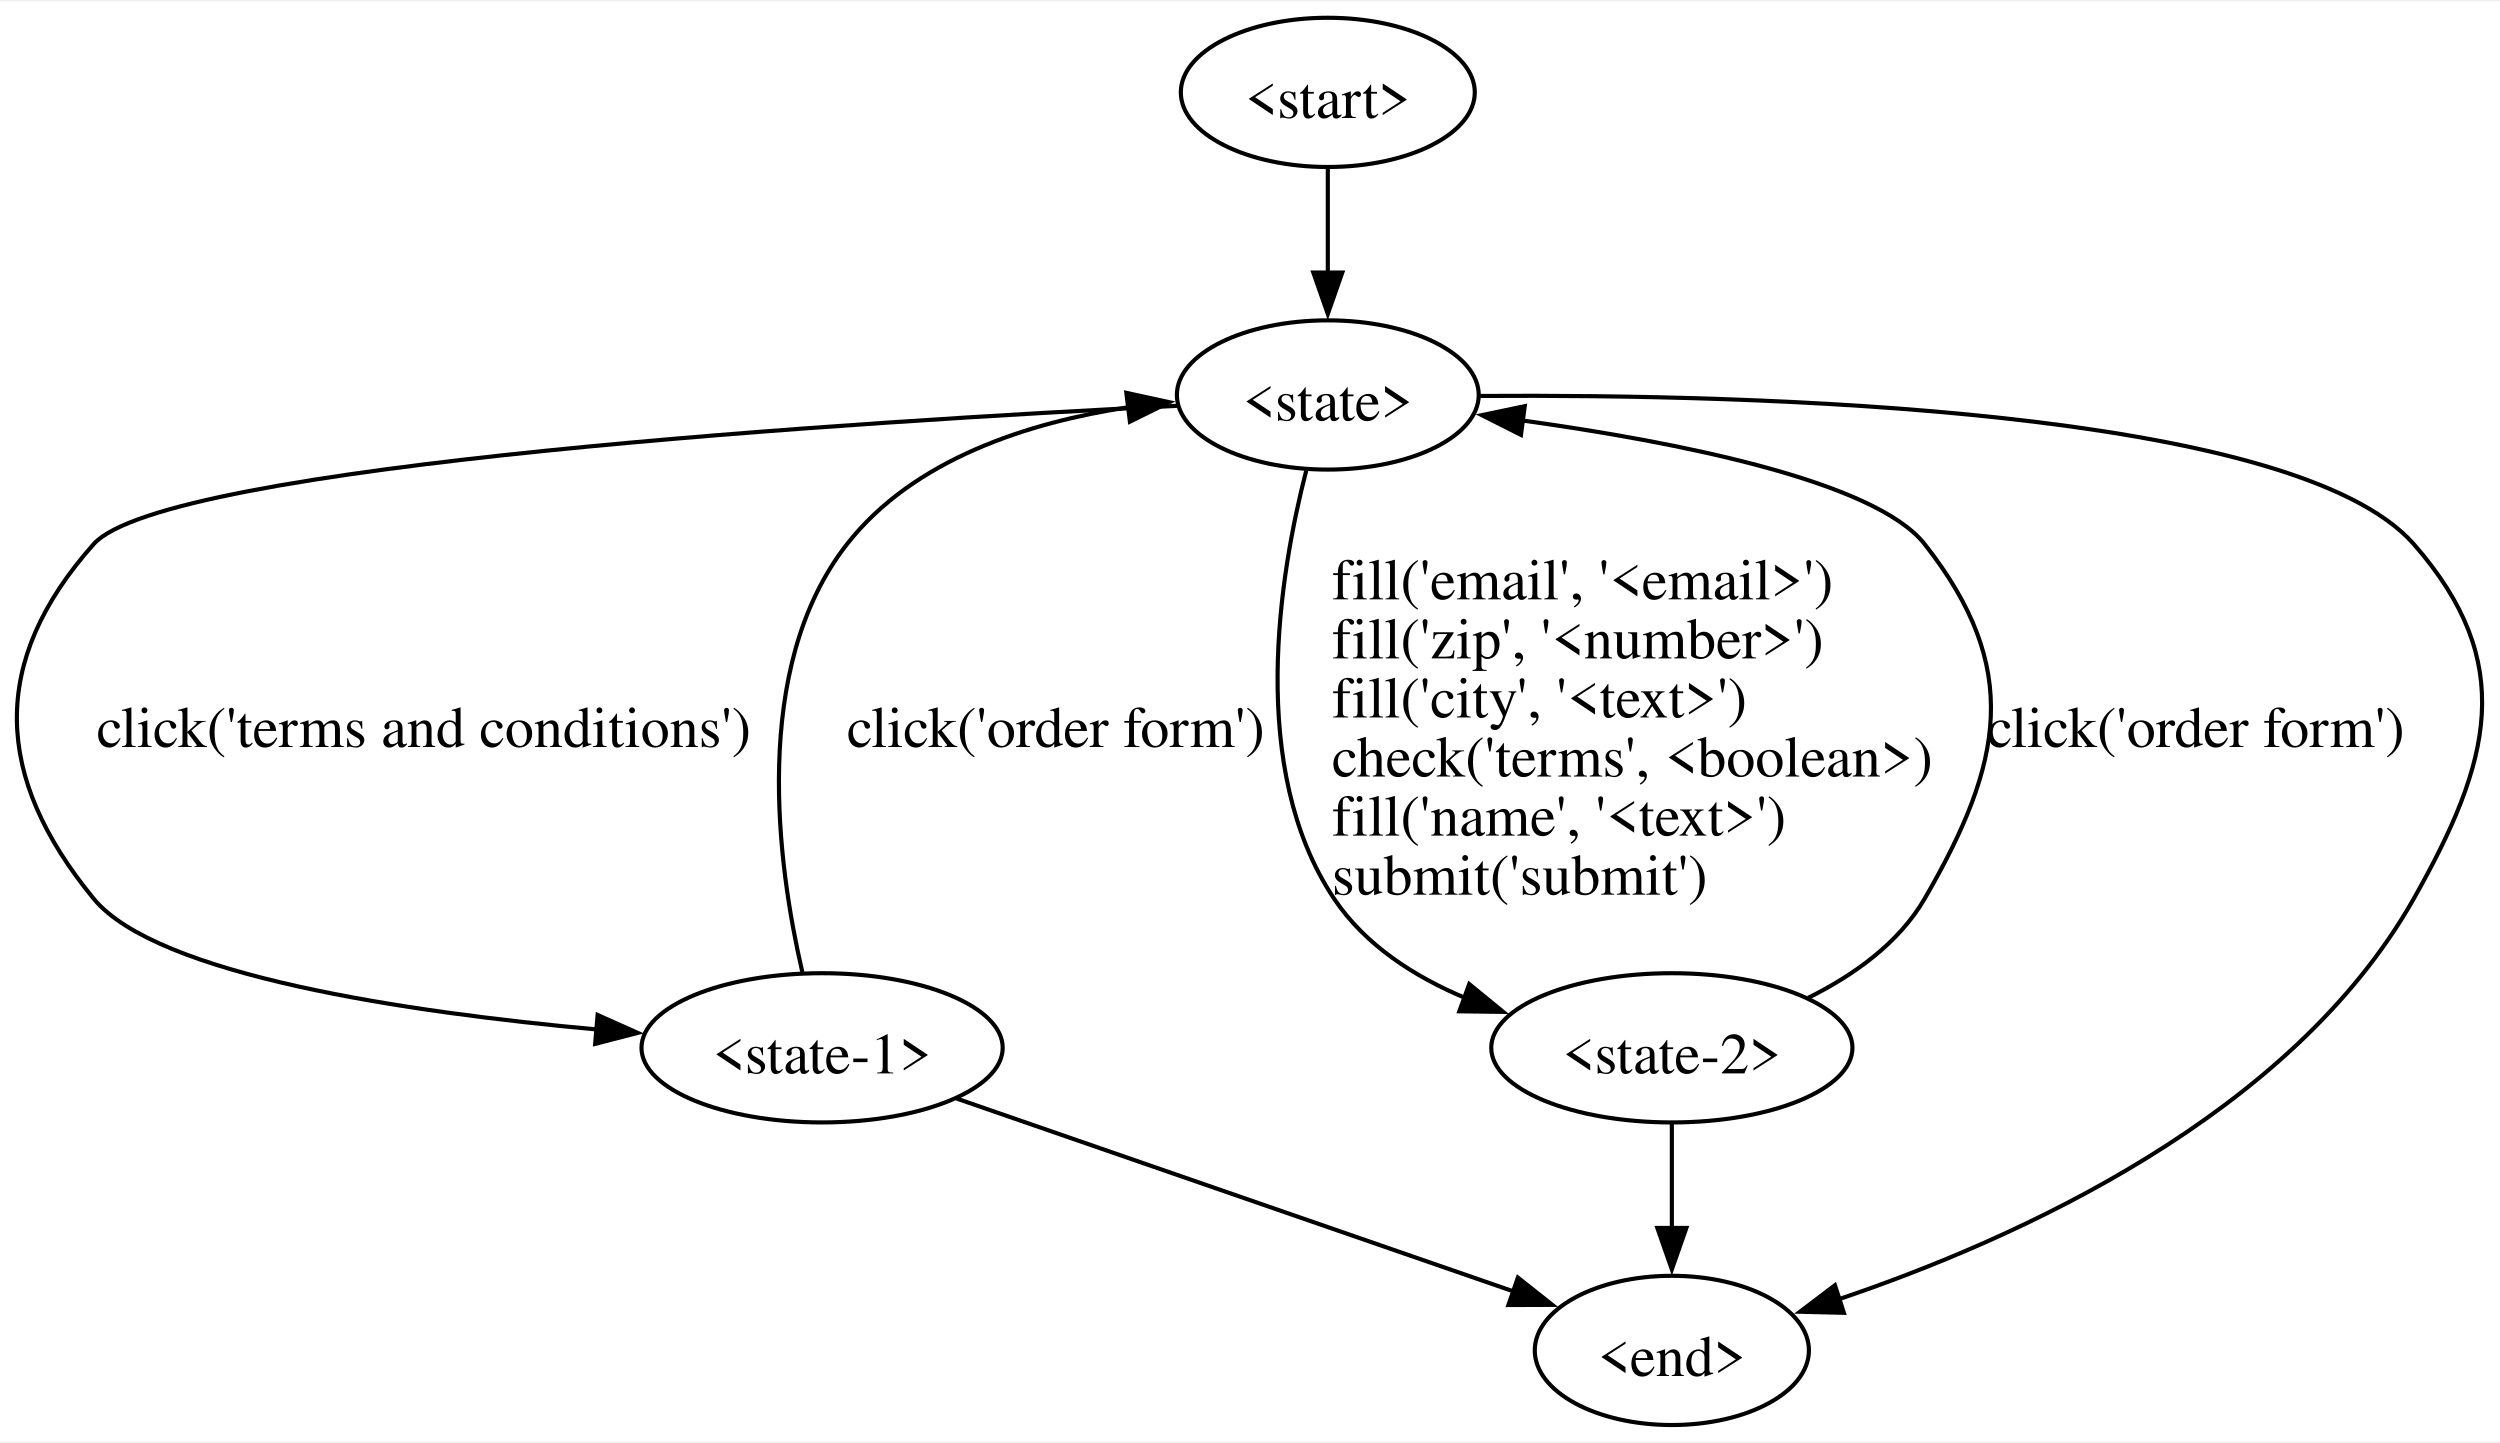
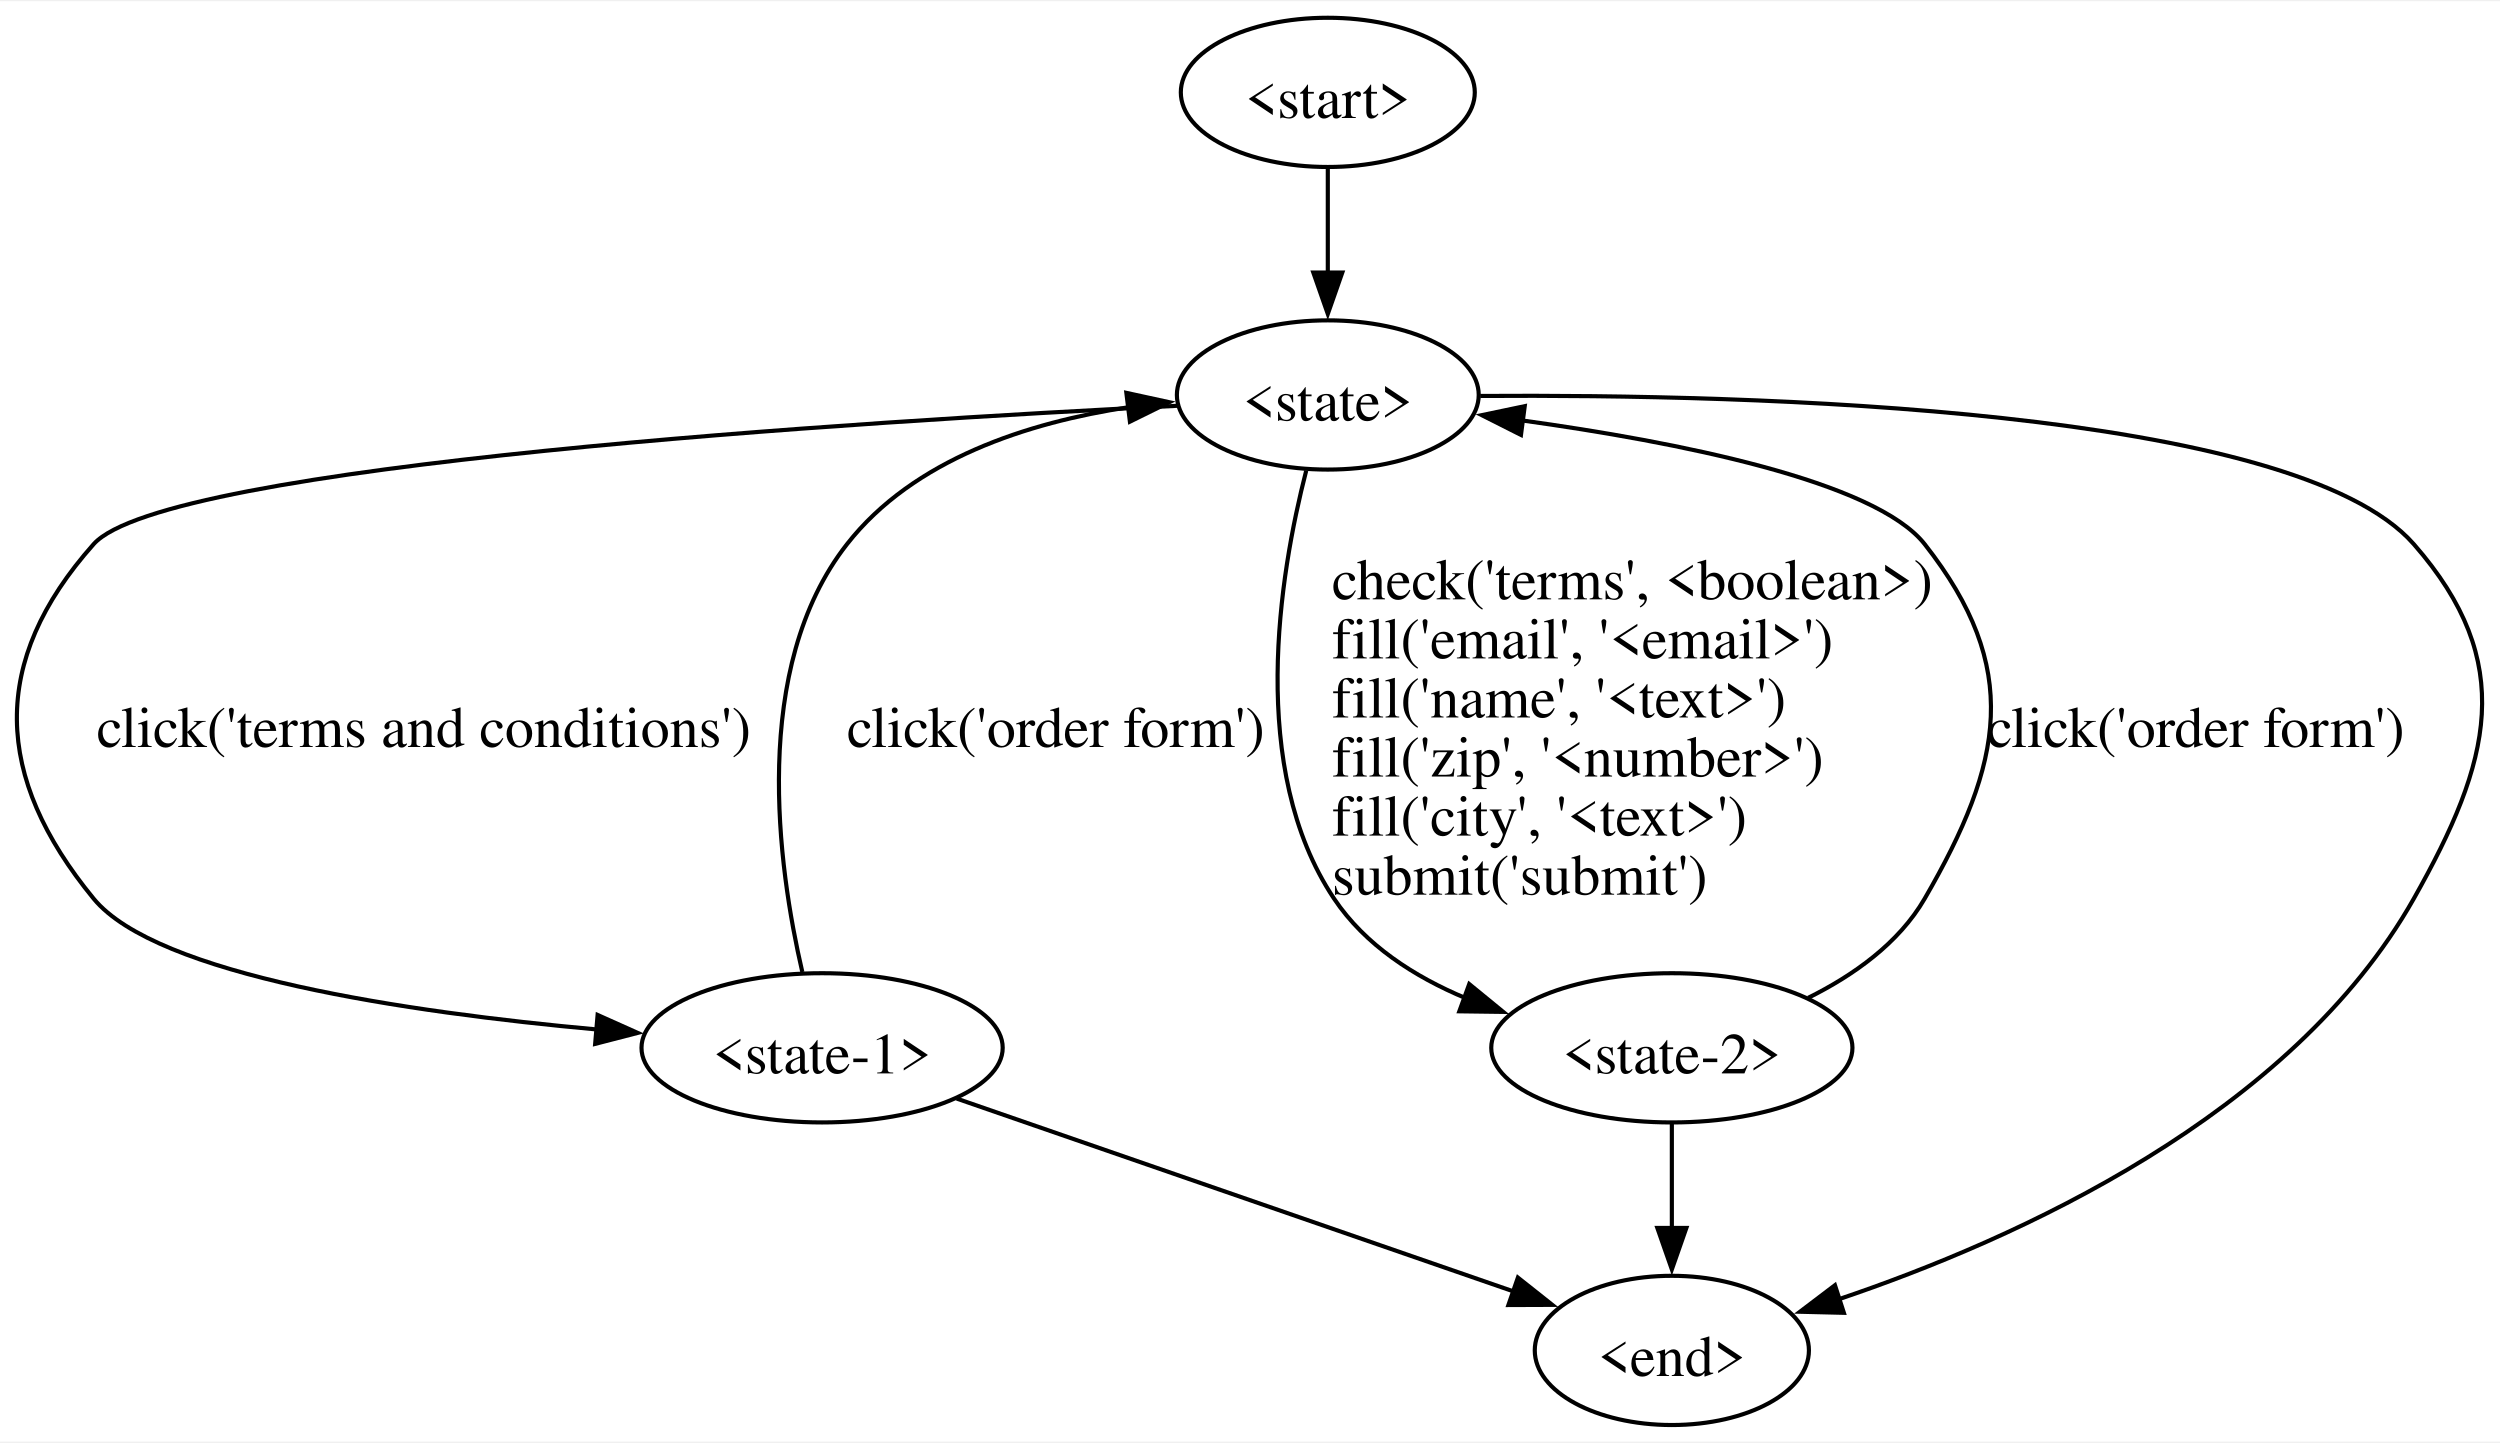
<svg xmlns="http://www.w3.org/2000/svg" width="603pt" height="348pt" viewBox="0.00 0.00 603.12 347.50">
  <g id="graph0" class="graph" transform="scale(1 1) rotate(0) translate(4 343.5)">
    <polygon fill="white" stroke="none" points="-4,4 -4,-343.5 599.12,-343.5 599.12,4 -4,4" />
    <g id="node1" class="node">
      <ellipse fill="none" stroke="black" cx="316.33" cy="-321.5" rx="35.46" ry="18" />
      <text text-anchor="middle" x="316.33" y="-315.32" font-family="Times,serif" font-size="14.00">&lt;start&gt;</text>
    </g>
    <g id="node2" class="node">
      <ellipse fill="none" stroke="black" cx="316.33" cy="-248.5" rx="36.41" ry="18" />
      <text text-anchor="middle" x="316.33" y="-242.32" font-family="Times,serif" font-size="14.00">&lt;state&gt;</text>
    </g>
    <g id="edge1" class="edge">
      <path fill="none" stroke="black" d="M316.33,-303.31C316.33,-295.73 316.33,-286.6 316.33,-278.04" />
      <polygon fill="black" stroke="black" points="319.83,-278.04 316.33,-268.04 312.83,-278.04 319.83,-278.04" />
    </g>
    <g id="node3" class="node">
      <ellipse fill="none" stroke="black" cx="194.33" cy="-91" rx="43.57" ry="18" />
      <text text-anchor="middle" x="194.33" y="-84.83" font-family="Times,serif" font-size="14.00">&lt;state-1&gt;</text>
    </g>
    <g id="edge2" class="edge">
      <path fill="none" stroke="black" d="M280.04,-245.89C204.45,-242.16 35.7,-231.75 18.58,-212.5 -6.67,-184.1 -5.52,-156.38 18.58,-127 33.77,-108.49 94.25,-99.58 140.06,-95.42" />
      <polygon fill="black" stroke="black" points="140.17,-98.93 149.84,-94.6 139.58,-91.95 140.17,-98.93" />
      <text text-anchor="start" x="19.33" y="-163.57" font-family="Times,serif" font-size="14.00">click('terms and conditions')</text>
    </g>
    <g id="node4" class="node">
      <ellipse fill="none" stroke="black" cx="399.33" cy="-91" rx="43.57" ry="18" />
      <text text-anchor="middle" x="399.33" y="-84.83" font-family="Times,serif" font-size="14.00">&lt;state-2&gt;</text>
    </g>
    <g id="edge3" class="edge">
      <path fill="none" stroke="black" d="M311.12,-230.23C304.67,-205.17 296.92,-158.32 317.83,-127 325.31,-115.79 337.2,-108.16 349.61,-102.97" />
      <polygon fill="black" stroke="black" points="350.45,-106.38 358.65,-99.67 348.06,-99.81 350.45,-106.38" />
-       <text text-anchor="start" x="317.33" y="-199.2" font-family="Times,serif" font-size="14.00">fill('email', '&lt;email&gt;')</text>
-       <text text-anchor="start" x="317.33" y="-184.95" font-family="Times,serif" font-size="14.00">fill('zip', '&lt;number&gt;')</text>
-       <text text-anchor="start" x="317.33" y="-170.7" font-family="Times,serif" font-size="14.00">fill('city', '&lt;text&gt;')</text>
-       <text text-anchor="start" x="317.33" y="-156.45" font-family="Times,serif" font-size="14.00">check('terms', &lt;boolean&gt;)</text>
-       <text text-anchor="start" x="317.33" y="-142.2" font-family="Times,serif" font-size="14.00">fill('name', '&lt;text&gt;')</text>
+       <text text-anchor="start" x="317.33" y="-199.2" font-family="Times,serif" font-size="14.00">check('terms', &lt;boolean&gt;)</text>
+       <text text-anchor="start" x="317.33" y="-184.95" font-family="Times,serif" font-size="14.00">fill('email', '&lt;email&gt;')</text>
+       <text text-anchor="start" x="317.33" y="-170.7" font-family="Times,serif" font-size="14.00">fill('name', '&lt;text&gt;')</text>
+       <text text-anchor="start" x="317.33" y="-156.45" font-family="Times,serif" font-size="14.00">fill('zip', '&lt;number&gt;')</text>
+       <text text-anchor="start" x="317.33" y="-142.2" font-family="Times,serif" font-size="14.00">fill('city', '&lt;text&gt;')</text>
      <text text-anchor="start" x="317.33" y="-127.95" font-family="Times,serif" font-size="14.00">submit('submit')</text>
    </g>
    <g id="node5" class="node">
      <ellipse fill="none" stroke="black" cx="399.33" cy="-18" rx="33.07" ry="18" />
      <text text-anchor="middle" x="399.33" y="-11.82" font-family="Times,serif" font-size="14.00">&lt;end&gt;</text>
    </g>
    <g id="edge4" class="edge">
      <path fill="none" stroke="black" d="M353.1,-248.26C418.17,-248.72 549.5,-245.43 578.33,-212.5 603.36,-183.91 597.01,-160.09 578.33,-127 548.78,-74.67 482.57,-44.85 439.49,-30.31" />
      <polygon fill="black" stroke="black" points="440.83,-27.07 430.24,-27.33 438.68,-33.73 440.83,-27.07" />
    </g>
    <g id="edge5" class="edge">
      <path fill="none" stroke="black" d="M189.56,-109.28C183.65,-134.77 176.97,-182.64 200.33,-212.5 216.39,-233.03 244.07,-241.88 268.36,-245.56" />
      <polygon fill="black" stroke="black" points="267.73,-249.01 278.09,-246.75 268.59,-242.06 267.73,-249.01" />
      <text text-anchor="start" x="200.33" y="-163.57" font-family="Times,serif" font-size="14.00">click('order form')</text>
    </g>
    <g id="edge6" class="edge">
      <path fill="none" stroke="black" d="M226.81,-78.75C263.29,-66.12 322.43,-45.63 361.11,-32.24" />
      <polygon fill="black" stroke="black" points="362.19,-35.57 370.49,-28.99 359.9,-28.95 362.19,-35.57" />
    </g>
    <g id="edge7" class="edge">
      <path fill="none" stroke="black" d="M432.22,-103.06C443.14,-108.48 454.09,-116.22 460.33,-127 479.37,-159.88 483.81,-182.62 460.33,-212.5 448.34,-227.76 400.45,-237.19 363.16,-242.36" />
      <polygon fill="black" stroke="black" points="362.93,-238.86 353.47,-243.63 363.84,-245.8 362.93,-238.86" />
      <text text-anchor="start" x="475.33" y="-163.57" font-family="Times,serif" font-size="14.00">click('order form')</text>
    </g>
    <g id="edge8" class="edge">
      <path fill="none" stroke="black" d="M399.33,-72.81C399.33,-65.23 399.33,-56.1 399.33,-47.54" />
      <polygon fill="black" stroke="black" points="402.83,-47.54 399.33,-37.54 395.83,-47.54 402.83,-47.54" />
    </g>
  </g>
</svg>
